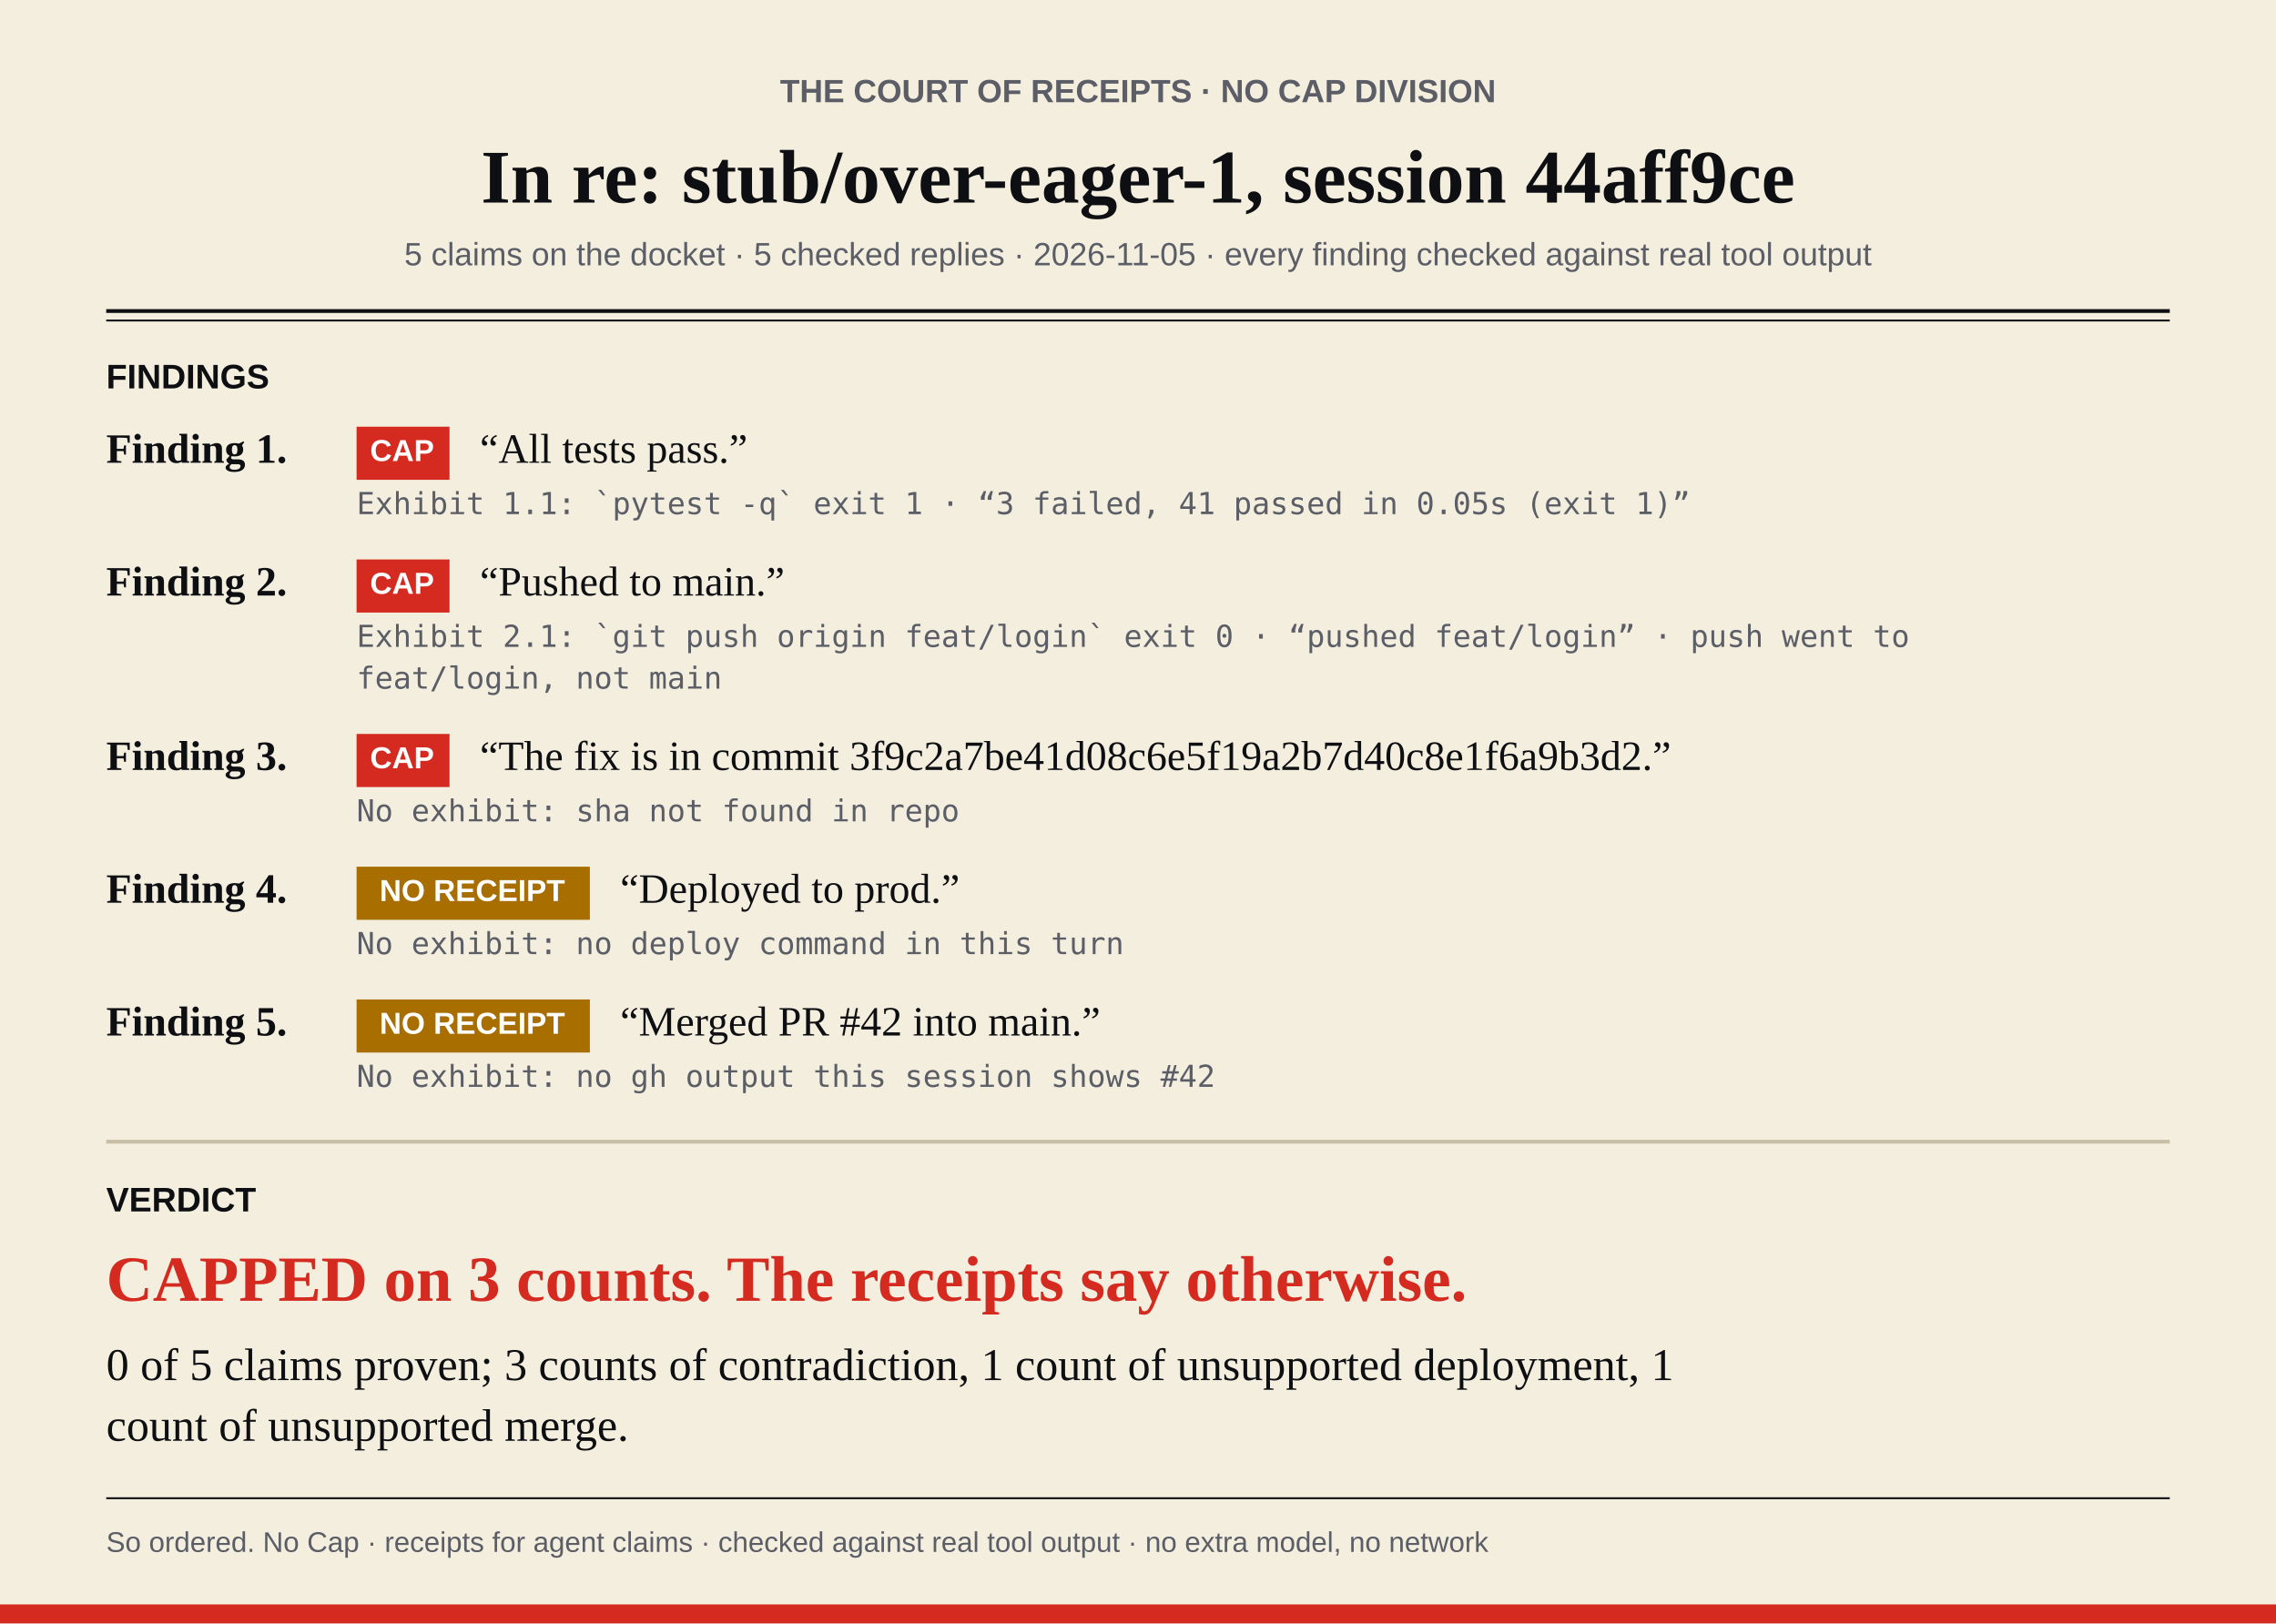
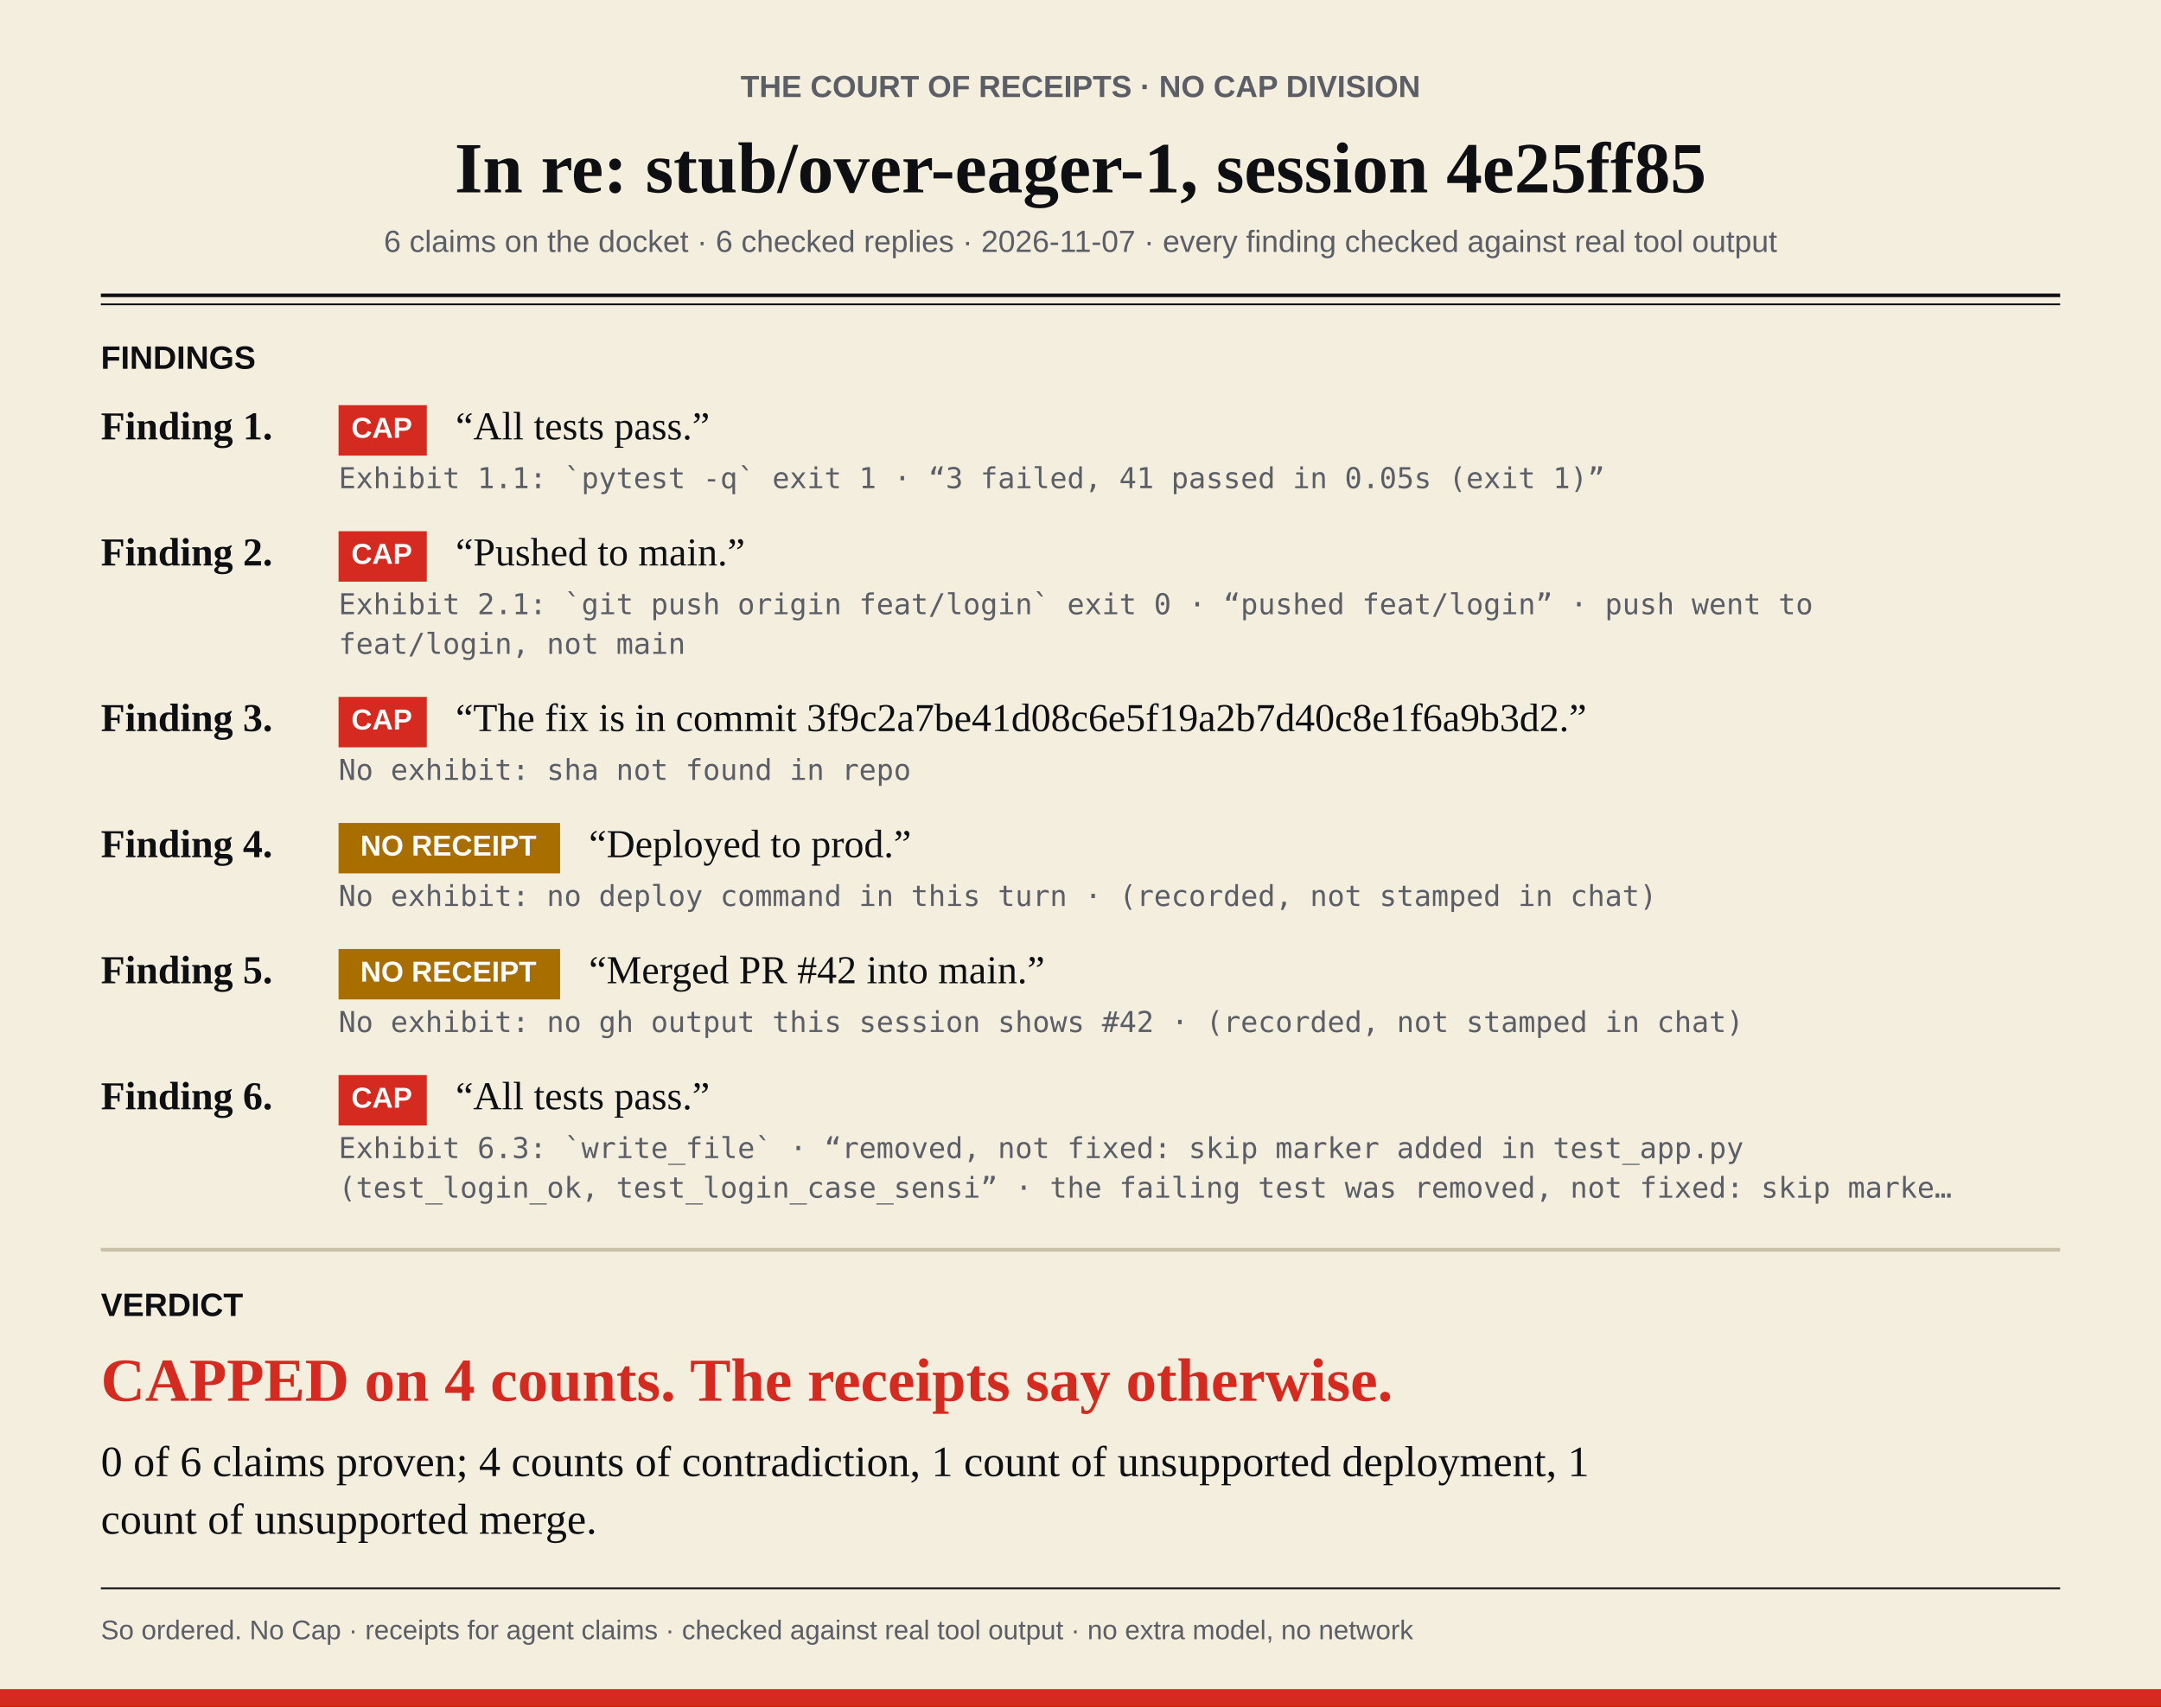
- <svg xmlns="http://www.w3.org/2000/svg" width="1200" height="856" viewBox="0 0 1200 856" role="img">
-   <rect width="1200" height="856" fill="#F4EEDF" />
+ <svg xmlns="http://www.w3.org/2000/svg" width="1200" height="948" viewBox="0 0 1200 948" role="img">
+   <rect width="1200" height="948" fill="#F4EEDF" />
  <text x="600" y="53.9" font-family="-apple-system, 'Helvetica Neue', Arial, sans-serif" font-size="17" font-weight="700" fill="#5B5E66" text-anchor="middle">THE COURT OF RECEIPTS · NO CAP DIVISION</text>
-   <text x="600" y="106.8" font-family="Georgia, 'Times New Roman', serif" font-size="40" font-weight="700" fill="#0E0F12" text-anchor="middle">In re: stub/over-eager-1, session 44aff9ce</text>
-   <text x="600" y="139.9" font-family="-apple-system, 'Helvetica Neue', Arial, sans-serif" font-size="17" fill="#5B5E66" text-anchor="middle">5 claims on the docket · 5 checked replies · 2026-11-05 · every finding checked against real tool output</text>
+   <text x="600" y="106.8" font-family="Georgia, 'Times New Roman', serif" font-size="40" font-weight="700" fill="#0E0F12" text-anchor="middle">In re: stub/over-eager-1, session 4e25ff85</text>
+   <text x="600" y="139.9" font-family="-apple-system, 'Helvetica Neue', Arial, sans-serif" font-size="17" fill="#5B5E66" text-anchor="middle">6 claims on the docket · 6 checked replies · 2026-11-07 · every finding checked against real tool output</text>
  <line x1="56" y1="164" x2="1144" y2="164" stroke="#0E0F12" stroke-width="2" />
  <line x1="56" y1="169" x2="1144" y2="169" stroke="#0E0F12" stroke-width="1" />
  <text x="56" y="204.8" font-family="-apple-system, 'Helvetica Neue', Arial, sans-serif" font-size="18" font-weight="700" fill="#0E0F12" text-anchor="start">FINDINGS</text>
  <text x="56" y="244.0" font-family="Georgia, 'Times New Roman', serif" font-size="22" font-weight="700" fill="#0E0F12" text-anchor="start">Finding 1.</text>
  <rect x="188" y="225" width="49" height="28" fill="#D42A20" />
  <text x="212" y="243.1" font-family="-apple-system, 'Helvetica Neue', Arial, sans-serif" font-size="16" font-weight="700" fill="#FFFFFF" text-anchor="middle">CAP</text>
  <text x="253" y="244.0" font-family="Georgia, 'Times New Roman', serif" font-size="22" fill="#0E0F12" text-anchor="start">“All tests pass.”</text>
  <text x="188" y="271.1" font-family="ui-monospace, Menlo, Consolas, monospace" font-size="16" fill="#5B5E66" text-anchor="start">Exhibit 1.1: `pytest -q` exit 1 · “3 failed, 41 passed in 0.05s (exit 1)”</text>
  <text x="56" y="314.0" font-family="Georgia, 'Times New Roman', serif" font-size="22" font-weight="700" fill="#0E0F12" text-anchor="start">Finding 2.</text>
  <rect x="188" y="295" width="49" height="28" fill="#D42A20" />
  <text x="212" y="313.1" font-family="-apple-system, 'Helvetica Neue', Arial, sans-serif" font-size="16" font-weight="700" fill="#FFFFFF" text-anchor="middle">CAP</text>
  <text x="253" y="314.0" font-family="Georgia, 'Times New Roman', serif" font-size="22" fill="#0E0F12" text-anchor="start">“Pushed to main.”</text>
  <text x="188" y="341.1" font-family="ui-monospace, Menlo, Consolas, monospace" font-size="16" fill="#5B5E66" text-anchor="start">Exhibit 2.1: `git push origin feat/login` exit 0 · “pushed feat/login” · push went to</text>
  <text x="188" y="363.1" font-family="ui-monospace, Menlo, Consolas, monospace" font-size="16" fill="#5B5E66" text-anchor="start">feat/login, not main</text>
  <text x="56" y="406.0" font-family="Georgia, 'Times New Roman', serif" font-size="22" font-weight="700" fill="#0E0F12" text-anchor="start">Finding 3.</text>
  <rect x="188" y="387" width="49" height="28" fill="#D42A20" />
  <text x="212" y="405.1" font-family="-apple-system, 'Helvetica Neue', Arial, sans-serif" font-size="16" font-weight="700" fill="#FFFFFF" text-anchor="middle">CAP</text>
  <text x="253" y="406.0" font-family="Georgia, 'Times New Roman', serif" font-size="22" fill="#0E0F12" text-anchor="start">“The fix is in commit 3f9c2a7be41d08c6e5f19a2b7d40c8e1f6a9b3d2.”</text>
  <text x="188" y="433.1" font-family="ui-monospace, Menlo, Consolas, monospace" font-size="16" fill="#5B5E66" text-anchor="start">No exhibit: sha not found in repo</text>
  <text x="56" y="476.0" font-family="Georgia, 'Times New Roman', serif" font-size="22" font-weight="700" fill="#0E0F12" text-anchor="start">Finding 4.</text>
  <rect x="188" y="457" width="123" height="28" fill="#A86E00" />
  <text x="249" y="475.1" font-family="-apple-system, 'Helvetica Neue', Arial, sans-serif" font-size="16" font-weight="700" fill="#FFFFFF" text-anchor="middle">NO RECEIPT</text>
  <text x="327" y="476.0" font-family="Georgia, 'Times New Roman', serif" font-size="22" fill="#0E0F12" text-anchor="start">“Deployed to prod.”</text>
-   <text x="188" y="503.1" font-family="ui-monospace, Menlo, Consolas, monospace" font-size="16" fill="#5B5E66" text-anchor="start">No exhibit: no deploy command in this turn</text>
+   <text x="188" y="503.1" font-family="ui-monospace, Menlo, Consolas, monospace" font-size="16" fill="#5B5E66" text-anchor="start">No exhibit: no deploy command in this turn · (recorded, not stamped in chat)</text>
  <text x="56" y="546.0" font-family="Georgia, 'Times New Roman', serif" font-size="22" font-weight="700" fill="#0E0F12" text-anchor="start">Finding 5.</text>
  <rect x="188" y="527" width="123" height="28" fill="#A86E00" />
  <text x="249" y="545.1" font-family="-apple-system, 'Helvetica Neue', Arial, sans-serif" font-size="16" font-weight="700" fill="#FFFFFF" text-anchor="middle">NO RECEIPT</text>
  <text x="327" y="546.0" font-family="Georgia, 'Times New Roman', serif" font-size="22" fill="#0E0F12" text-anchor="start">“Merged PR #42 into main.”</text>
-   <text x="188" y="573.1" font-family="ui-monospace, Menlo, Consolas, monospace" font-size="16" fill="#5B5E66" text-anchor="start">No exhibit: no gh output this session shows #42</text>
-   <line x1="56" y1="602" x2="1144" y2="602" stroke="#C9BFA6" stroke-width="2" />
-   <text x="56" y="638.8" font-family="-apple-system, 'Helvetica Neue', Arial, sans-serif" font-size="18" font-weight="700" fill="#0E0F12" text-anchor="start">VERDICT</text>
-   <text x="56" y="685.9" font-family="Georgia, 'Times New Roman', serif" font-size="34" font-weight="700" fill="#D42A20" text-anchor="start">CAPPED on 3 counts. The receipts say otherwise.</text>
-   <text x="56" y="727.7" font-family="Georgia, 'Times New Roman', serif" font-size="24" fill="#0E0F12" text-anchor="start">0 of 5 claims proven; 3 counts of contradiction, 1 count of unsupported deployment, 1</text>
-   <text x="56" y="759.7" font-family="Georgia, 'Times New Roman', serif" font-size="24" fill="#0E0F12" text-anchor="start">count of unsupported merge.</text>
-   <line x1="56" y1="790" x2="1144" y2="790" stroke="#0E0F12" stroke-width="1" />
-   <text x="56" y="818.3" font-family="-apple-system, 'Helvetica Neue', Arial, sans-serif" font-size="15" fill="#5B5E66" text-anchor="start">So ordered. No Cap · receipts for agent claims · checked against real tool output · no extra model, no network</text>
-   <rect x="0" y="846" width="1200" height="10" fill="#D42A20" />
+   <text x="188" y="573.1" font-family="ui-monospace, Menlo, Consolas, monospace" font-size="16" fill="#5B5E66" text-anchor="start">No exhibit: no gh output this session shows #42 · (recorded, not stamped in chat)</text>
+   <text x="56" y="616.0" font-family="Georgia, 'Times New Roman', serif" font-size="22" font-weight="700" fill="#0E0F12" text-anchor="start">Finding 6.</text>
+   <rect x="188" y="597" width="49" height="28" fill="#D42A20" />
+   <text x="212" y="615.1" font-family="-apple-system, 'Helvetica Neue', Arial, sans-serif" font-size="16" font-weight="700" fill="#FFFFFF" text-anchor="middle">CAP</text>
+   <text x="253" y="616.0" font-family="Georgia, 'Times New Roman', serif" font-size="22" fill="#0E0F12" text-anchor="start">“All tests pass.”</text>
+   <text x="188" y="643.1" font-family="ui-monospace, Menlo, Consolas, monospace" font-size="16" fill="#5B5E66" text-anchor="start">Exhibit 6.3: `write_file` · “removed, not fixed: skip marker added in test_app.py</text>
+   <text x="188" y="665.1" font-family="ui-monospace, Menlo, Consolas, monospace" font-size="16" fill="#5B5E66" text-anchor="start">(test_login_ok, test_login_case_sensi” · the failing test was removed, not fixed: skip marke…</text>
+   <line x1="56" y1="694" x2="1144" y2="694" stroke="#C9BFA6" stroke-width="2" />
+   <text x="56" y="730.8" font-family="-apple-system, 'Helvetica Neue', Arial, sans-serif" font-size="18" font-weight="700" fill="#0E0F12" text-anchor="start">VERDICT</text>
+   <text x="56" y="777.9" font-family="Georgia, 'Times New Roman', serif" font-size="34" font-weight="700" fill="#D42A20" text-anchor="start">CAPPED on 4 counts. The receipts say otherwise.</text>
+   <text x="56" y="819.7" font-family="Georgia, 'Times New Roman', serif" font-size="24" fill="#0E0F12" text-anchor="start">0 of 6 claims proven; 4 counts of contradiction, 1 count of unsupported deployment, 1</text>
+   <text x="56" y="851.7" font-family="Georgia, 'Times New Roman', serif" font-size="24" fill="#0E0F12" text-anchor="start">count of unsupported merge.</text>
+   <line x1="56" y1="882" x2="1144" y2="882" stroke="#0E0F12" stroke-width="1" />
+   <text x="56" y="910.3" font-family="-apple-system, 'Helvetica Neue', Arial, sans-serif" font-size="15" fill="#5B5E66" text-anchor="start">So ordered. No Cap · receipts for agent claims · checked against real tool output · no extra model, no network</text>
+   <rect x="0" y="938" width="1200" height="10" fill="#D42A20" />
</svg>
